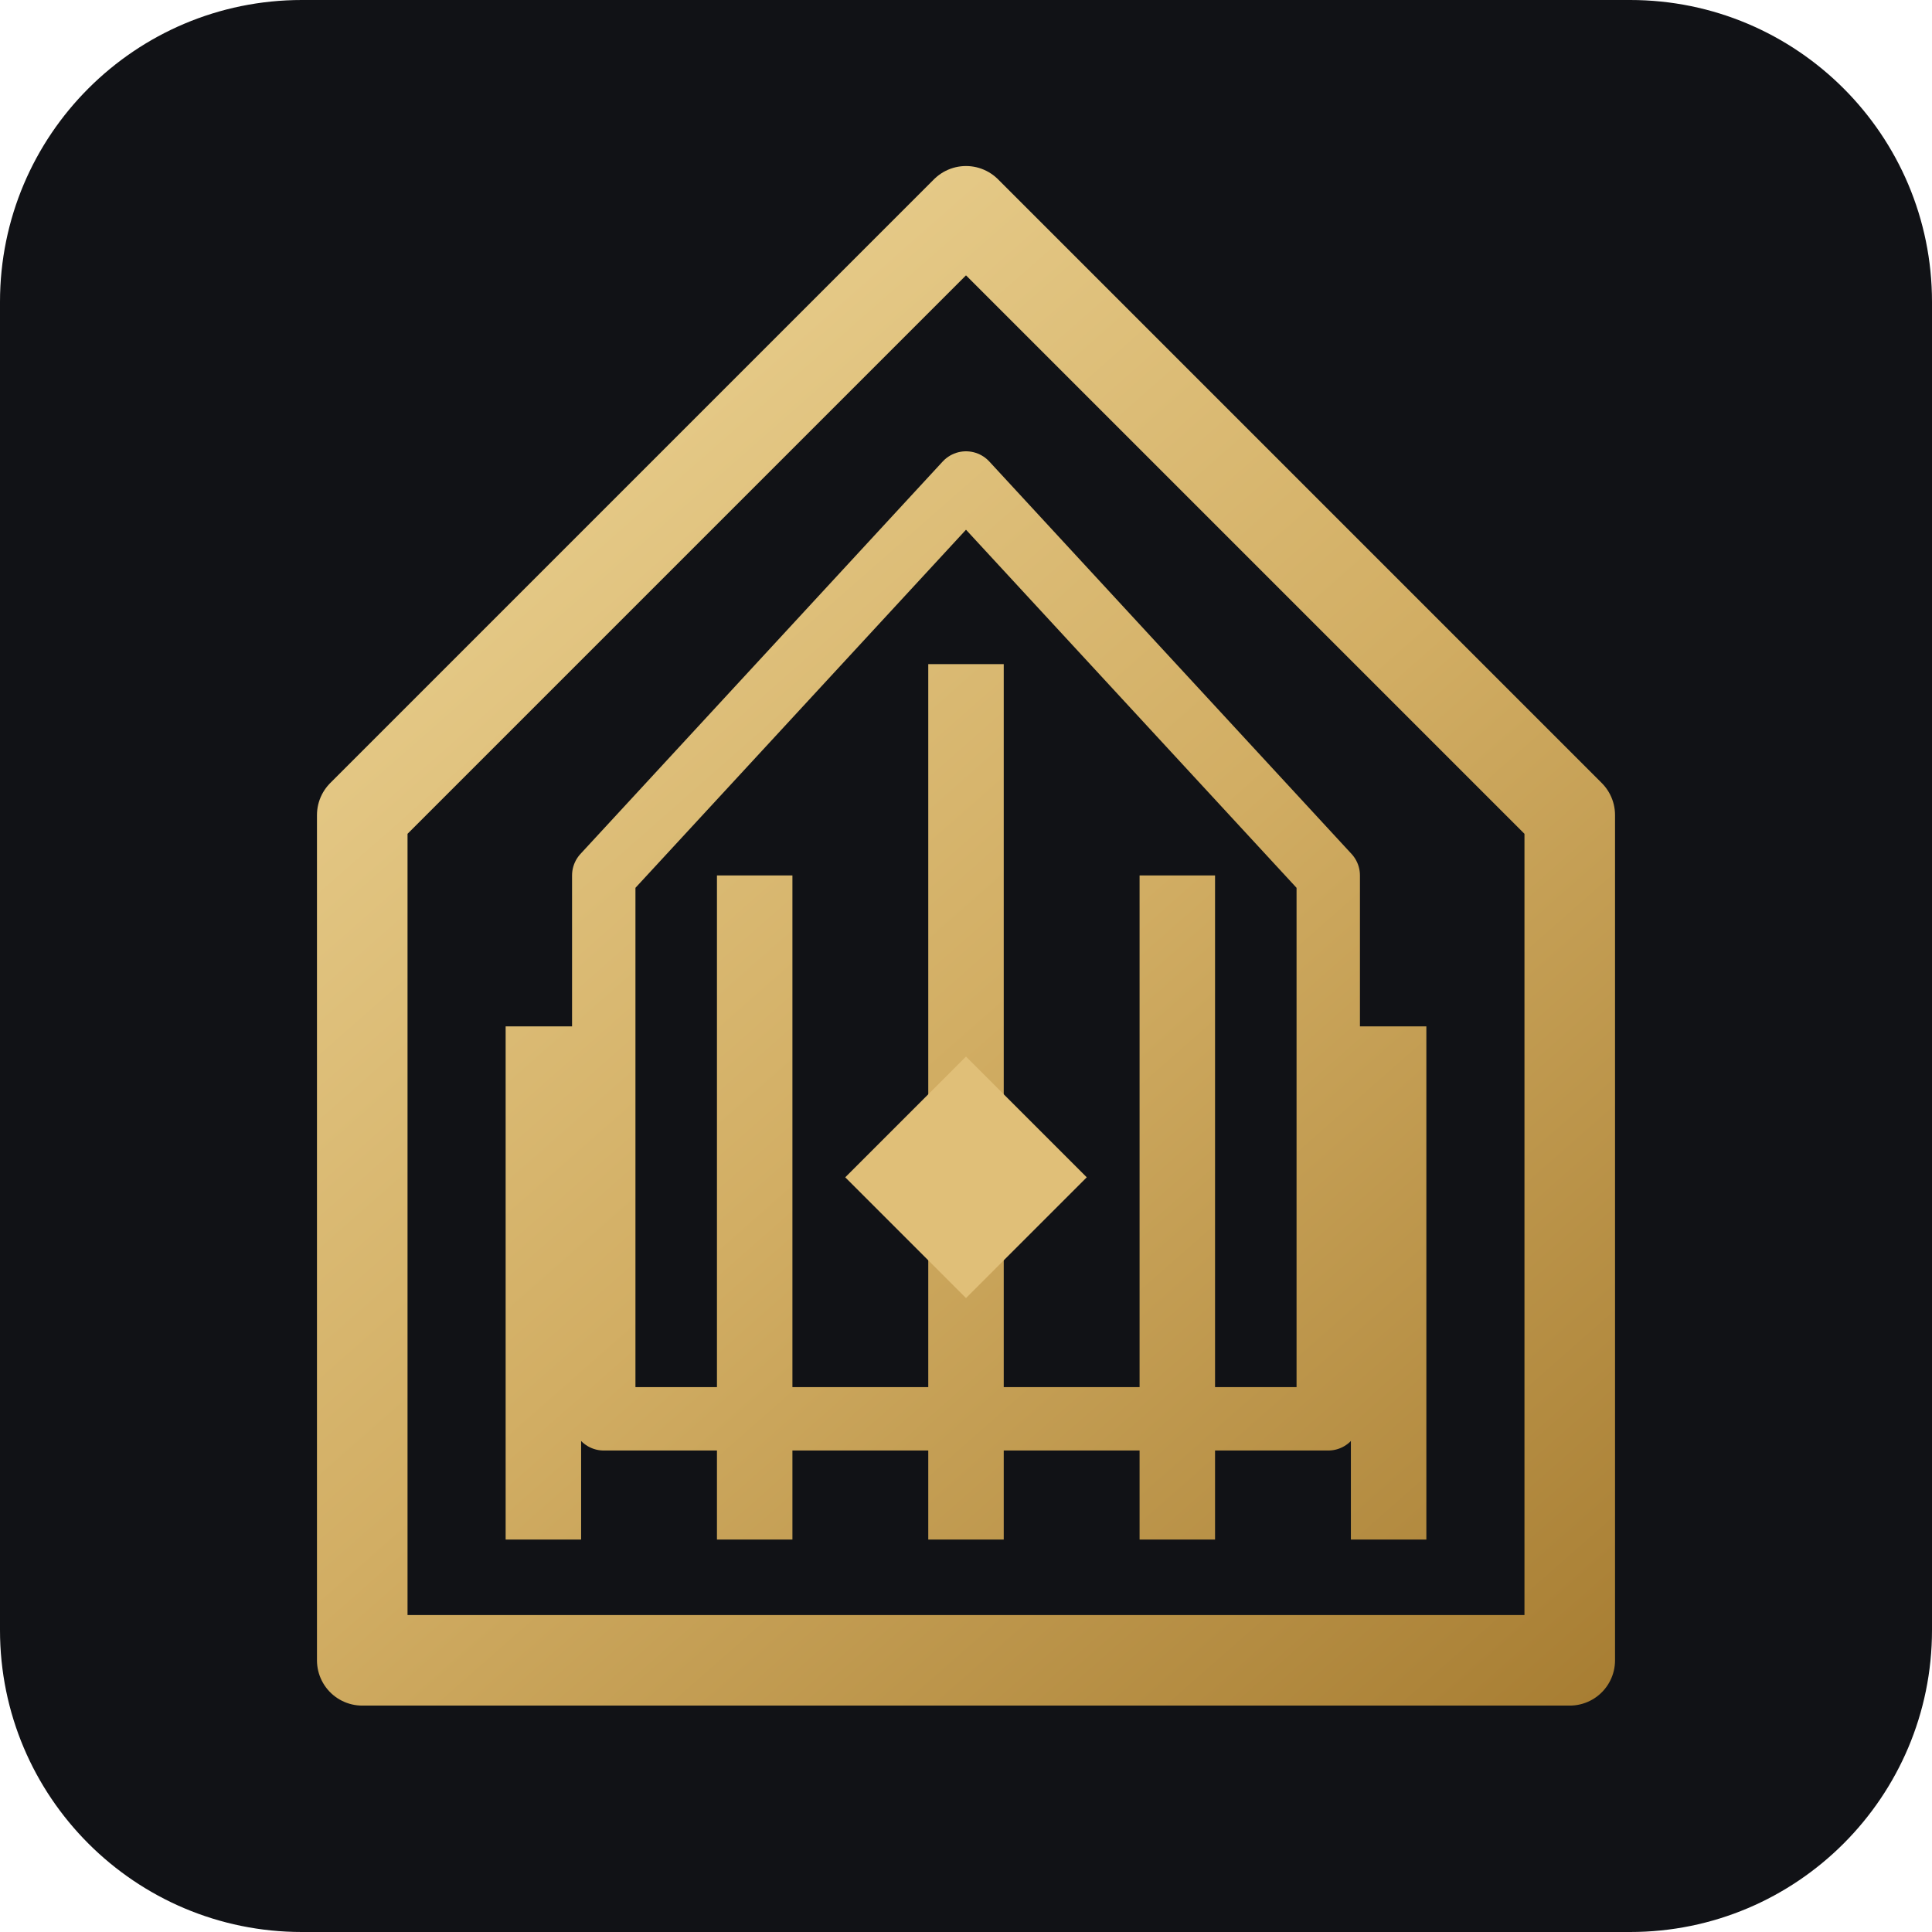
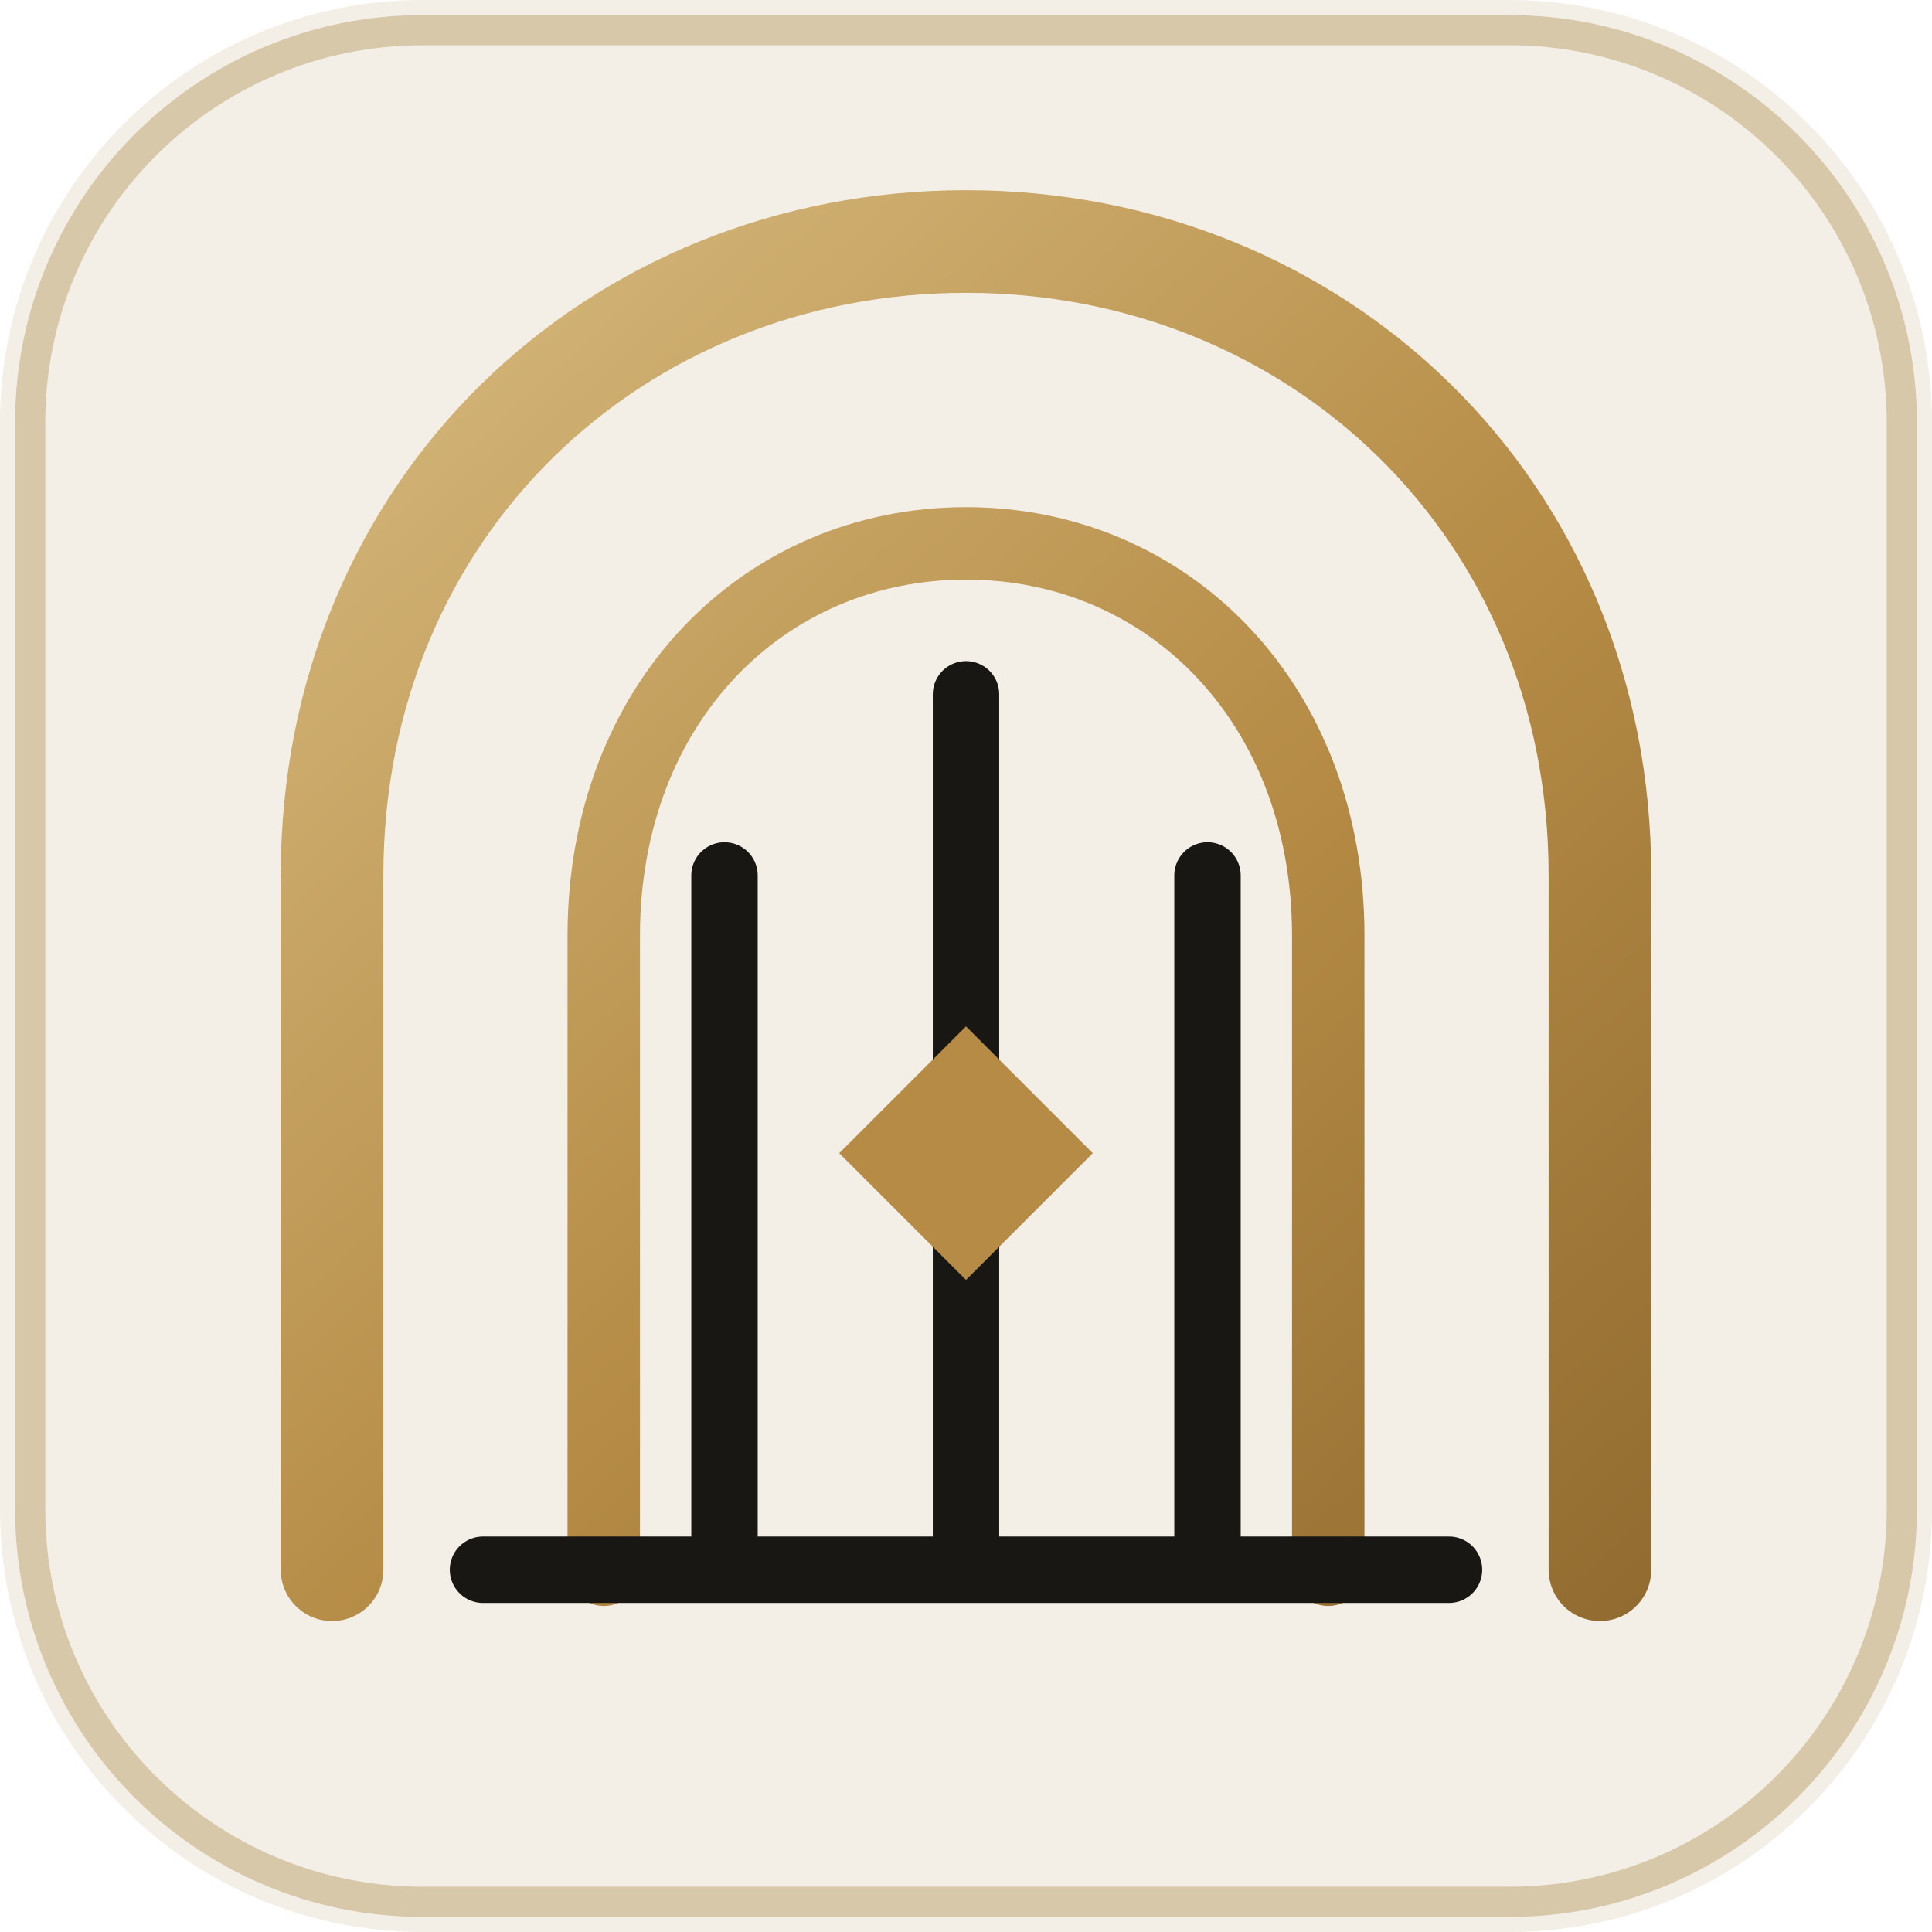
<svg xmlns="http://www.w3.org/2000/svg" viewBox="0 0 64 64" role="img" aria-label="Gulf Gate favicon">
-   <rect width="64" height="64" rx="10" fill="#111216" />
+   <rect width="64" height="64" rx="14" fill="#F3EFE6" />
+   <rect x="1" y="1" width="62" height="62" rx="13" fill="none" stroke="#D8C8AA" />
  <defs>
-     <linearGradient id="gold" x1="10" y1="7" x2="54" y2="57" gradientUnits="userSpaceOnUse">
-       <stop offset="0" stop-color="#F0D99B" />
-       <stop offset="0.52" stop-color="#D2AE64" />
-       <stop offset="1" stop-color="#A67C31" />
+     <linearGradient id="gold" x1="10" y1="8" x2="54" y2="56" gradientUnits="userSpaceOnUse">
+       <stop offset="0" stop-color="#D7BB80" />
+       <stop offset="0.55" stop-color="#B58B45" />
+       <stop offset="1" stop-color="#8F692F" />
    </linearGradient>
  </defs>
-   <path d="M32 7 52 27v28H12V27L32 7Z" fill="none" stroke="url(#gold)" stroke-width="3" stroke-linejoin="round" />
-   <path d="M32 16 44 29v18H20V29L32 16Z" fill="none" stroke="url(#gold)" stroke-width="2.1" stroke-linejoin="round" />
-   <path d="M18 51V34m7 17V29m7 22V22m7 29V29m7 22V34" fill="none" stroke="url(#gold)" stroke-width="2.5" />
-   <path d="m32 35 4 4-4 4-4-4 4-4Z" fill="#E0BF78" />
+   <path d="M11 52V29C11 16.8 20.4 8 32 8s21 8.8 21 21v23" fill="none" stroke="url(#gold)" stroke-width="3.4" stroke-linecap="round" />
+   <path d="M20 52V31c0-7.7 5.3-13 12-13s12 5.3 12 13v21" fill="none" stroke="url(#gold)" stroke-width="2.4" stroke-linecap="round" />
+   <path d="M16 52h32M24 52V29m8 23V23m8 29V29" fill="none" stroke="#191713" stroke-width="2.2" stroke-linecap="round" />
+   <path d="m32 34 4.2 4.2L32 42.4l-4.2-4.2L32 34Z" fill="#B58B45" />
</svg>
